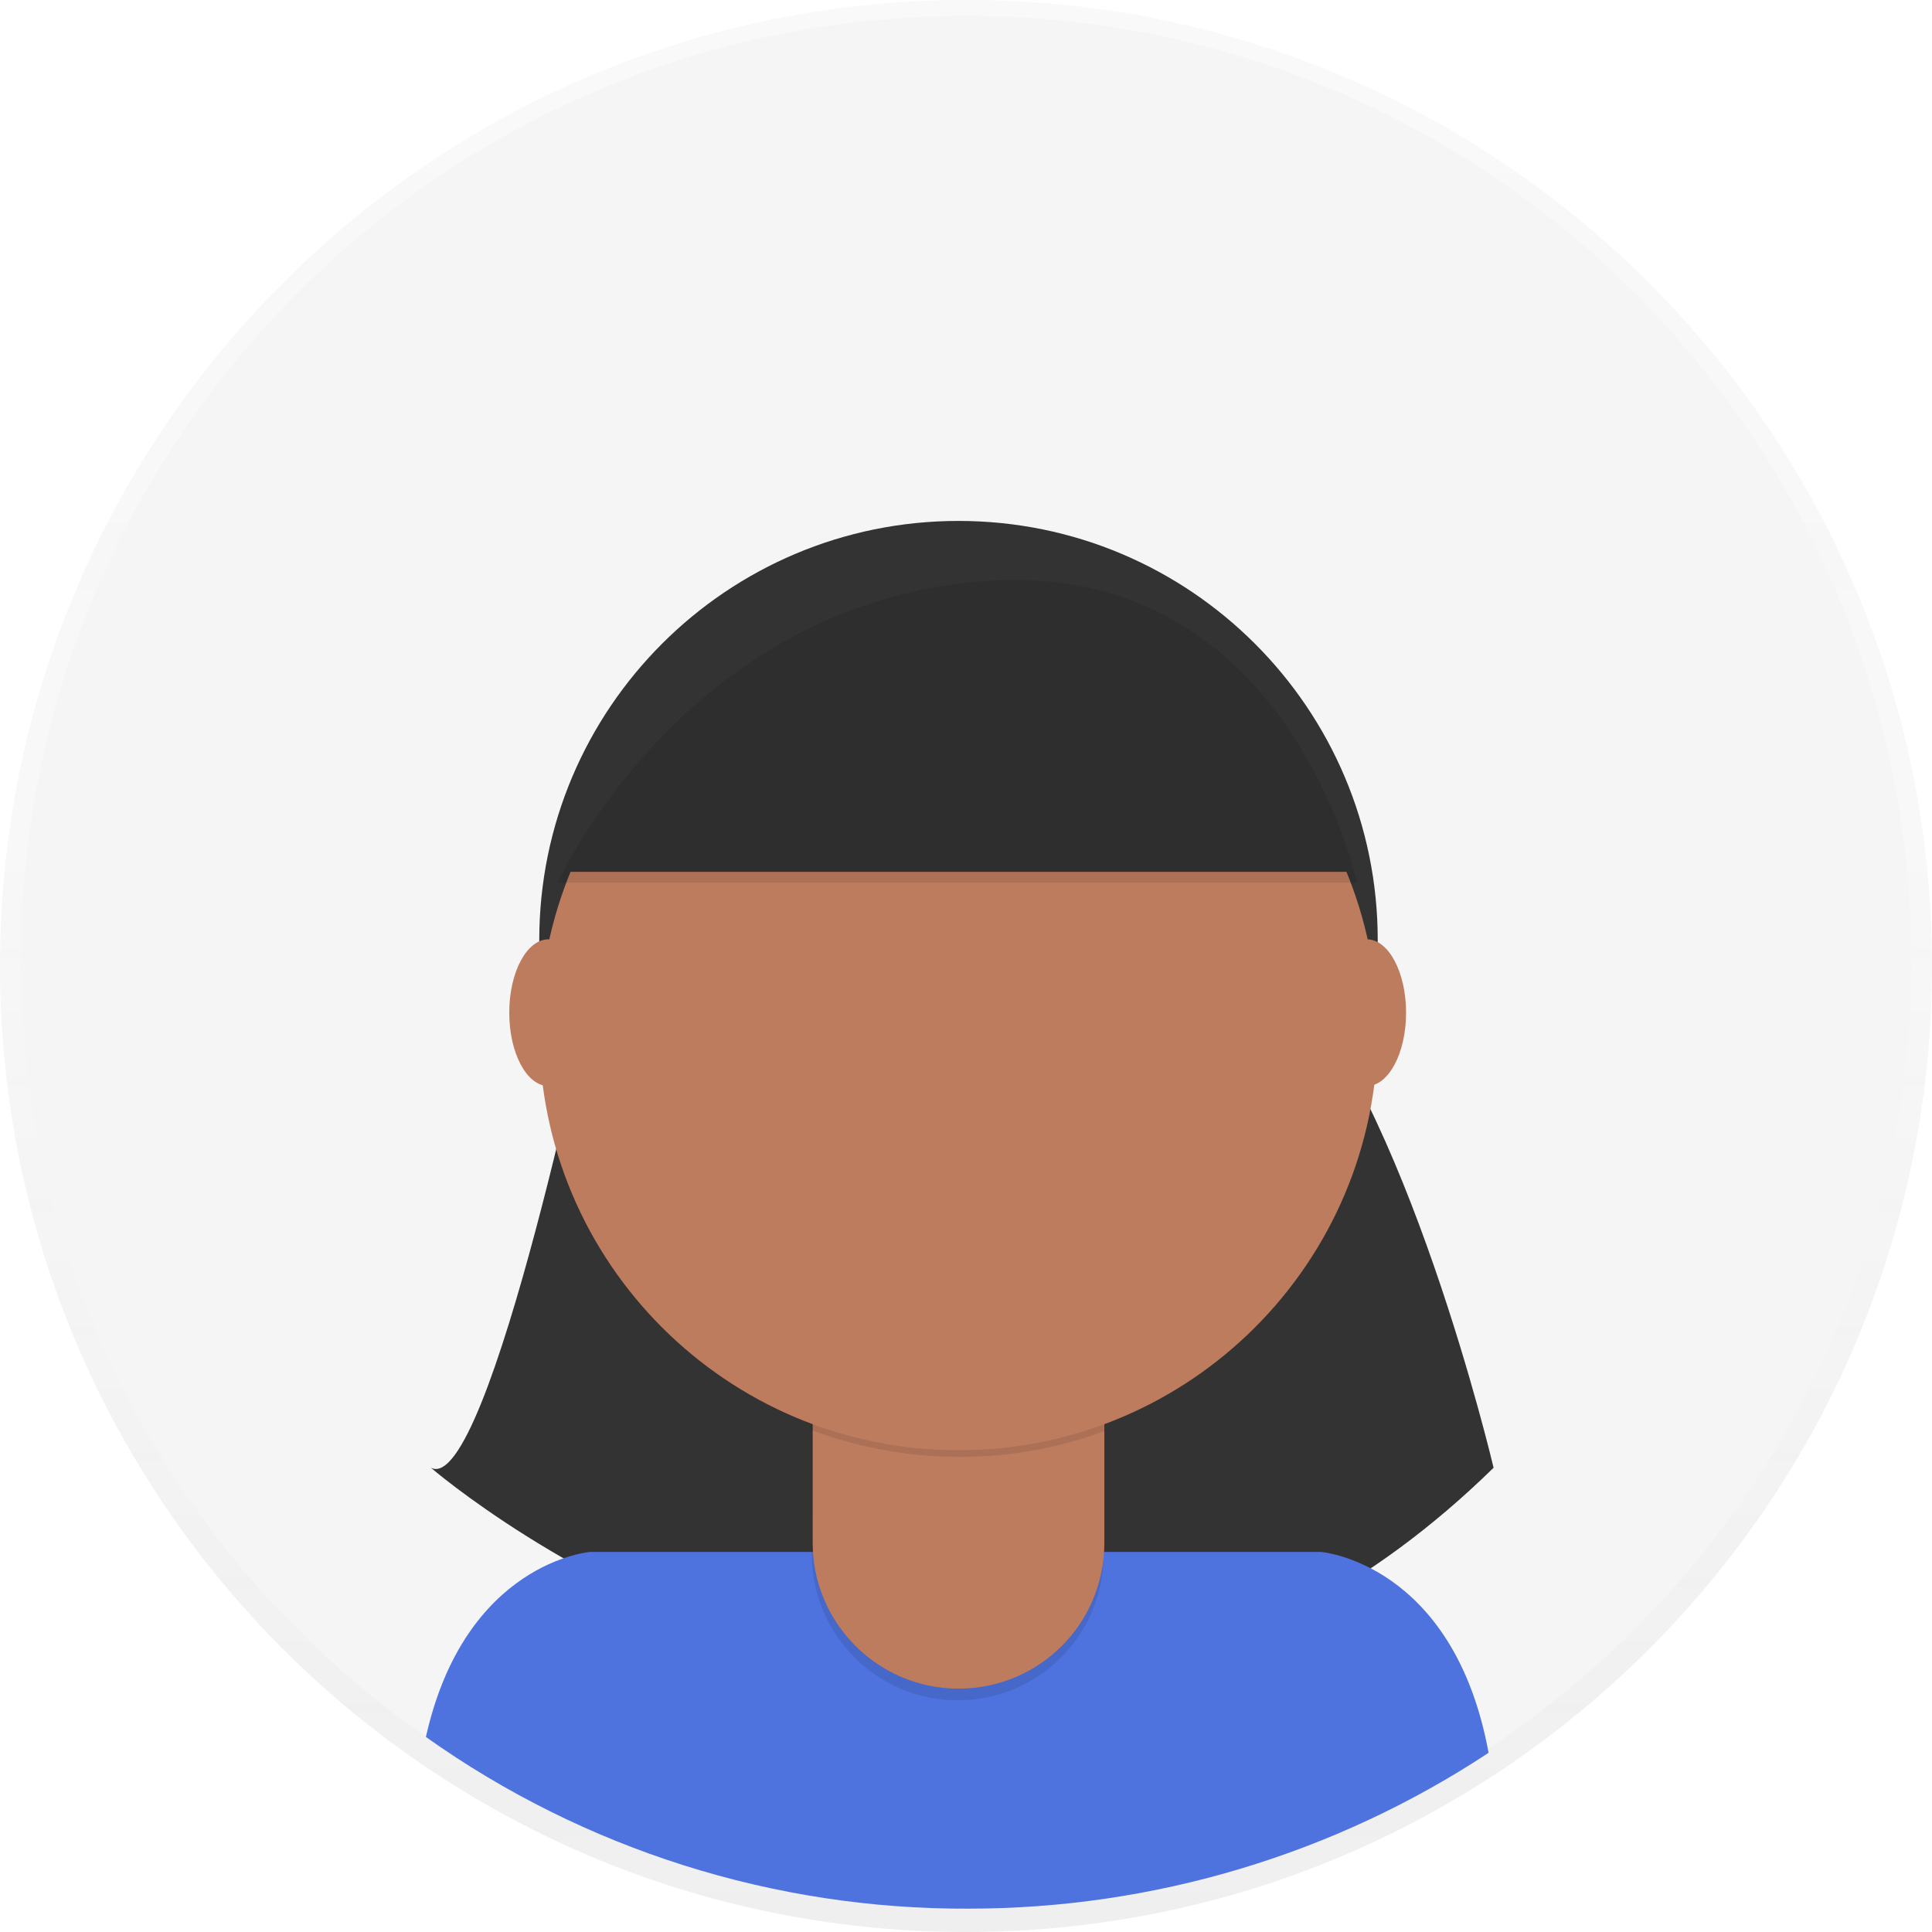
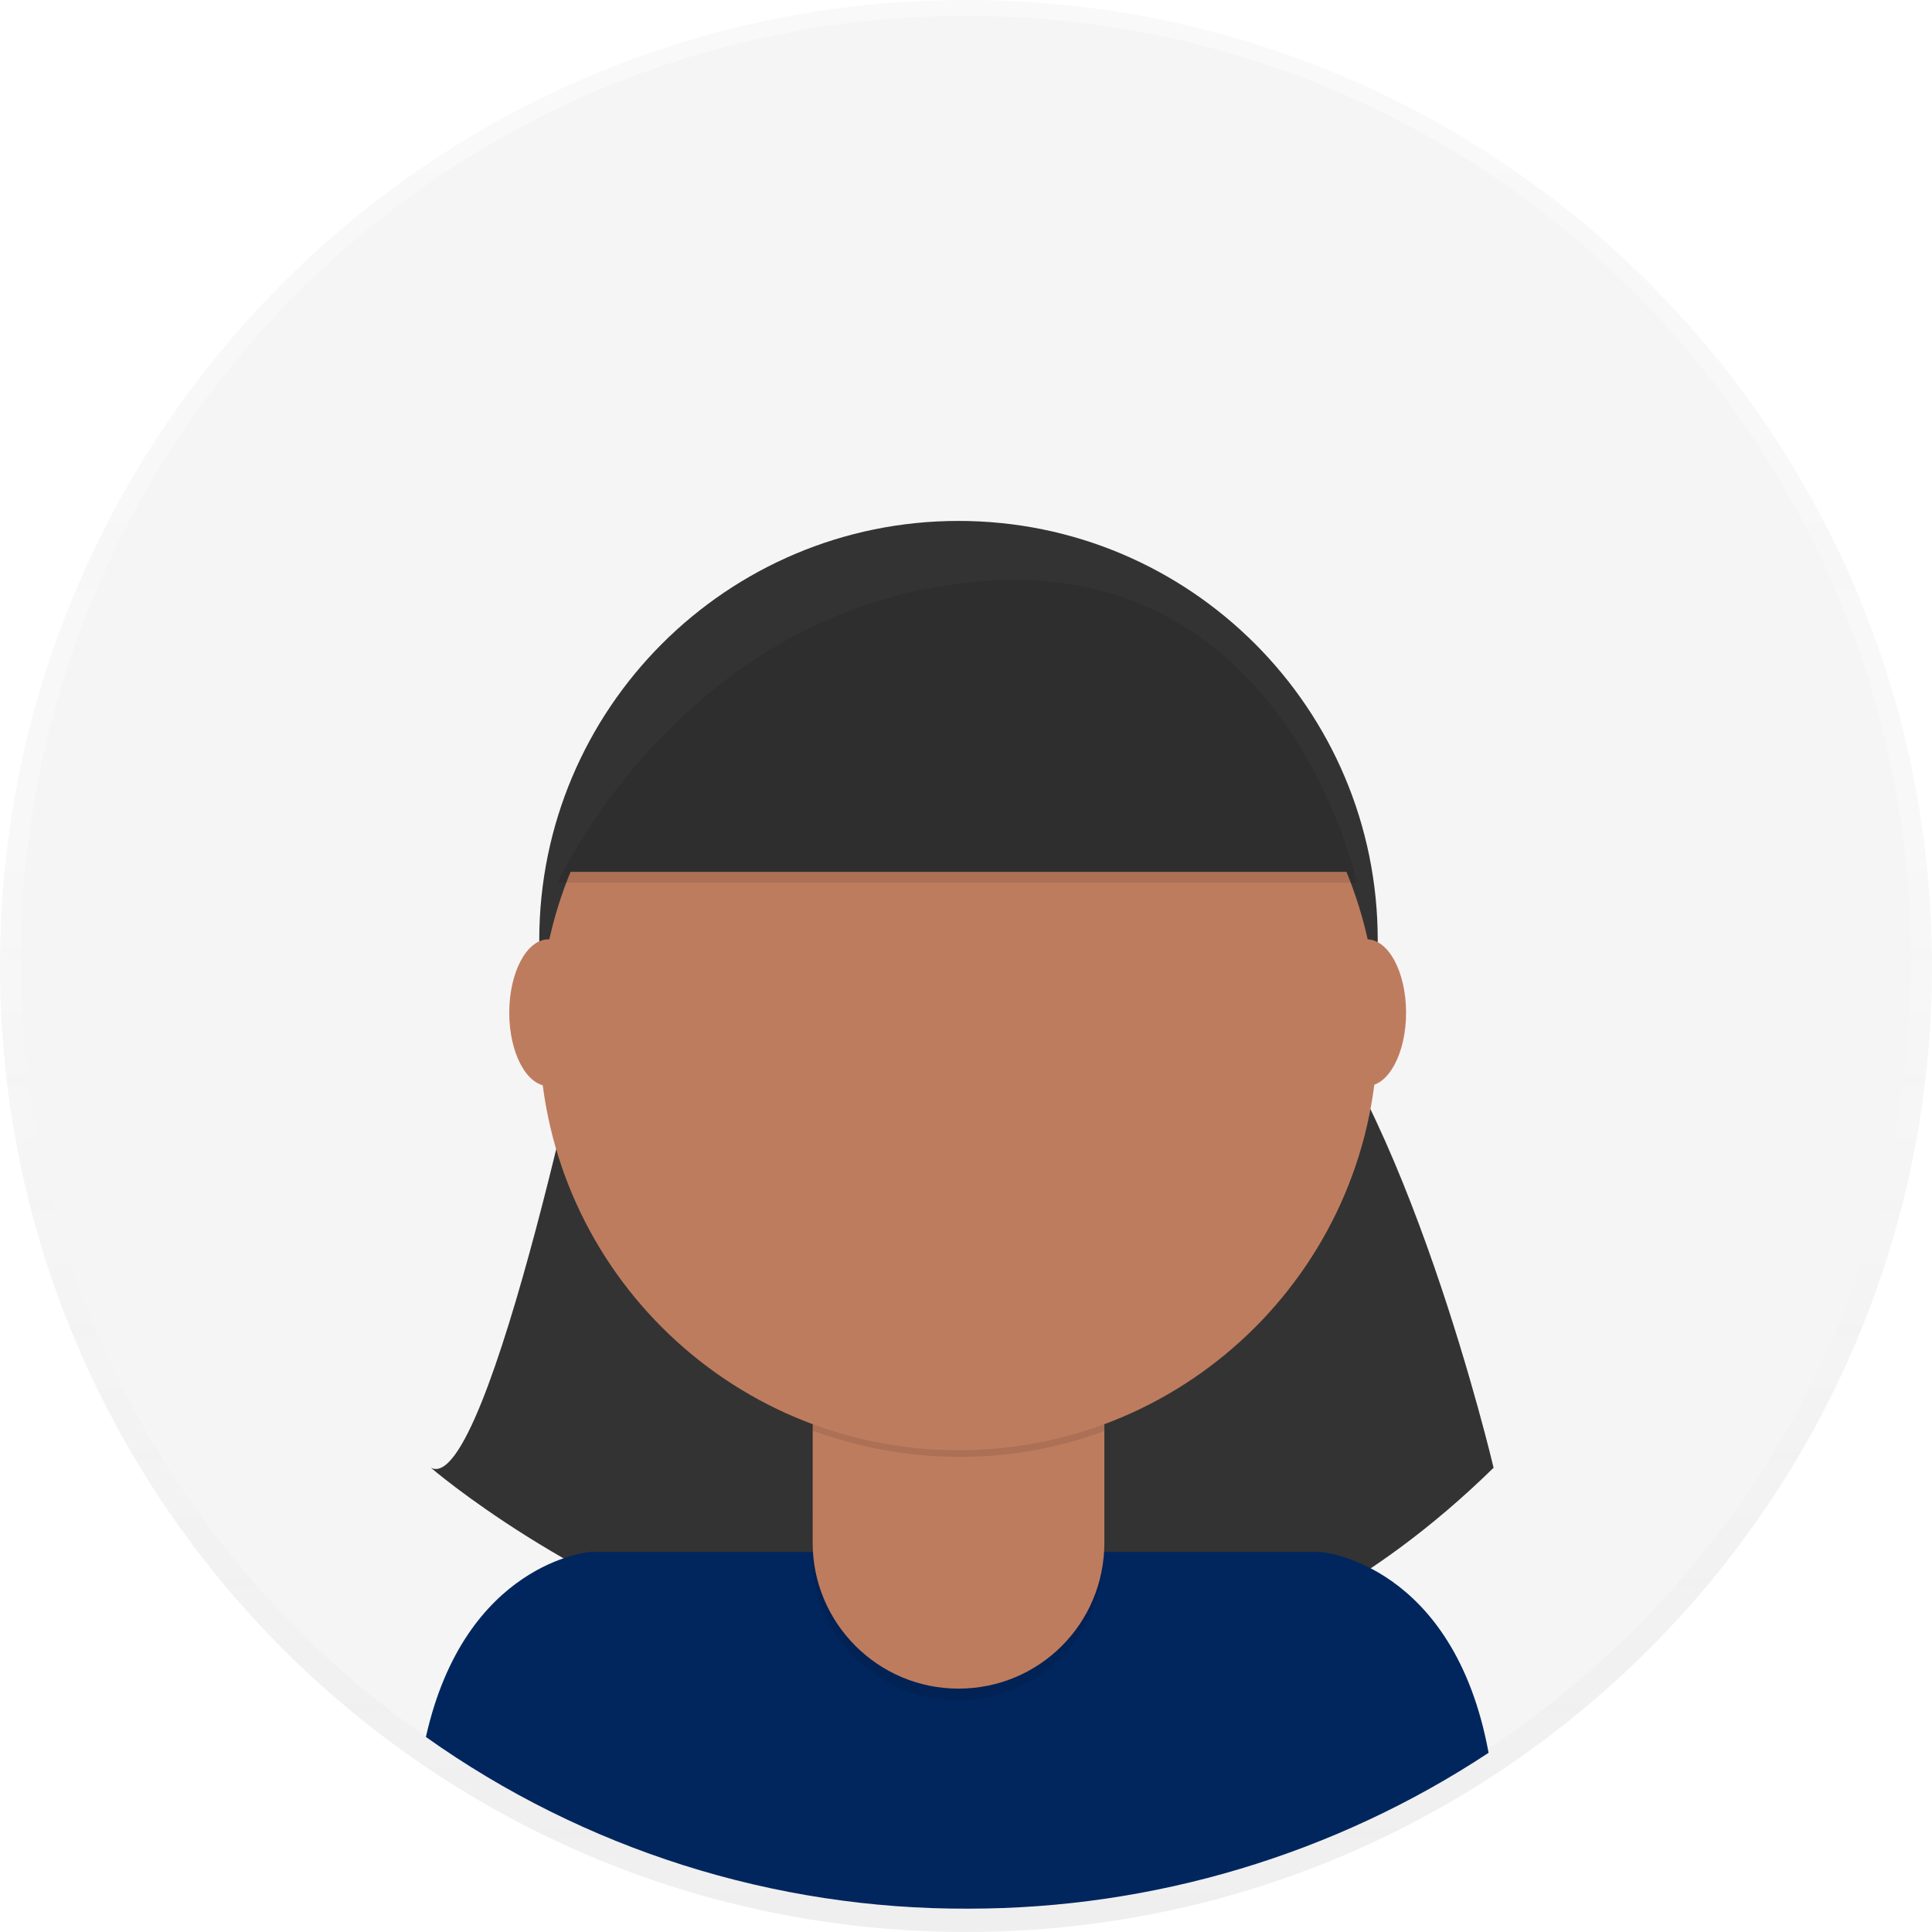
<svg xmlns="http://www.w3.org/2000/svg" version="1.1" id="_x38_8ce59e9-c4b8-4d1d-9d7a-ce0190159aa8" x="0px" y="0px" viewBox="0 0 231.8 231.8" style="enable-background:new 0 0 231.8 231.8;" xml:space="preserve">
  <style type="text/css">
	.st0{opacity:0.5;}
	.st1{fill:url(#SVGID_1_);}
	.st2{fill:#F5F5F5;}
	.st3{fill:#333333;}
- 	.st4{fill:#4E73DF;}
+ 	.st4{fill:#01265e;}
	.st5{opacity:0.1;enable-background:new    ;}
	.st6{fill:#BE7C5E;}
</style>
  <g class="st0">
    <linearGradient id="SVGID_1_" gradientUnits="userSpaceOnUse" x1="115.89" y1="525.2" x2="115.89" y2="756.98" gradientTransform="matrix(1 0 0 -1 0 756.98)">
      <stop offset="0" style="stop-color:#808080;stop-opacity:0.25" />
      <stop offset="0.54" style="stop-color:#808080;stop-opacity:0.12" />
      <stop offset="1" style="stop-color:#808080;stop-opacity:0.1" />
    </linearGradient>
    <circle class="st1" cx="115.9" cy="115.9" r="115.9" />
  </g>
  <circle class="st2" cx="115.9" cy="115.3" r="113.4" />
  <path class="st3" d="M71.6,116.3c0,0-12.9,63.4-19.9,59.8c0,0,67.7,58.5,127.5,0c0,0-10.5-44.6-25.7-59.8H71.6z" />
  <path class="st4" d="M116.2,229c22.2,0,43.9-6.5,62.4-18.7c-4.2-22.8-20.1-24.1-20.1-24.1H70.8c0,0-15,1.2-19.7,22.2  C70.1,221.9,92.9,229.1,116.2,229z" />
  <circle class="st3" cx="115" cy="112.8" r="50.3" />
  <path class="st5" d="M97.3,158.4h35.1l0,0v28.1c0,9.7-7.8,17.5-17.5,17.5l0,0c-9.7,0-17.5-7.9-17.5-17.5L97.3,158.4L97.3,158.4z" />
  <path class="st6" d="M100.7,157.1h28.4c1.9,0,3.4,1.5,3.4,3.3v0v24.7c0,9.7-7.8,17.5-17.5,17.5l0,0c-9.7,0-17.5-7.9-17.5-17.5v0  v-24.7C97.4,158.6,98.9,157.1,100.7,157.1z" />
  <path class="st5" d="M97.4,171.6c11.3,4.2,23.8,4.3,35.1,0.1v-4.3H97.4V171.6z" />
  <circle class="st6" cx="115" cy="123.7" r="50.3" />
  <path class="st3" d="M66.9,104.6h95.9c0,0-8.2-38.7-44.4-36.2S66.9,104.6,66.9,104.6z" />
  <ellipse class="st6" cx="65.8" cy="121.5" rx="4.7" ry="8.8" />
  <ellipse class="st6" cx="164" cy="121.5" rx="4.7" ry="8.8" />
  <path class="st5" d="M66.9,105.9h95.9c0,0-8.2-38.7-44.4-36.2S66.9,105.9,66.9,105.9z" />
</svg>
